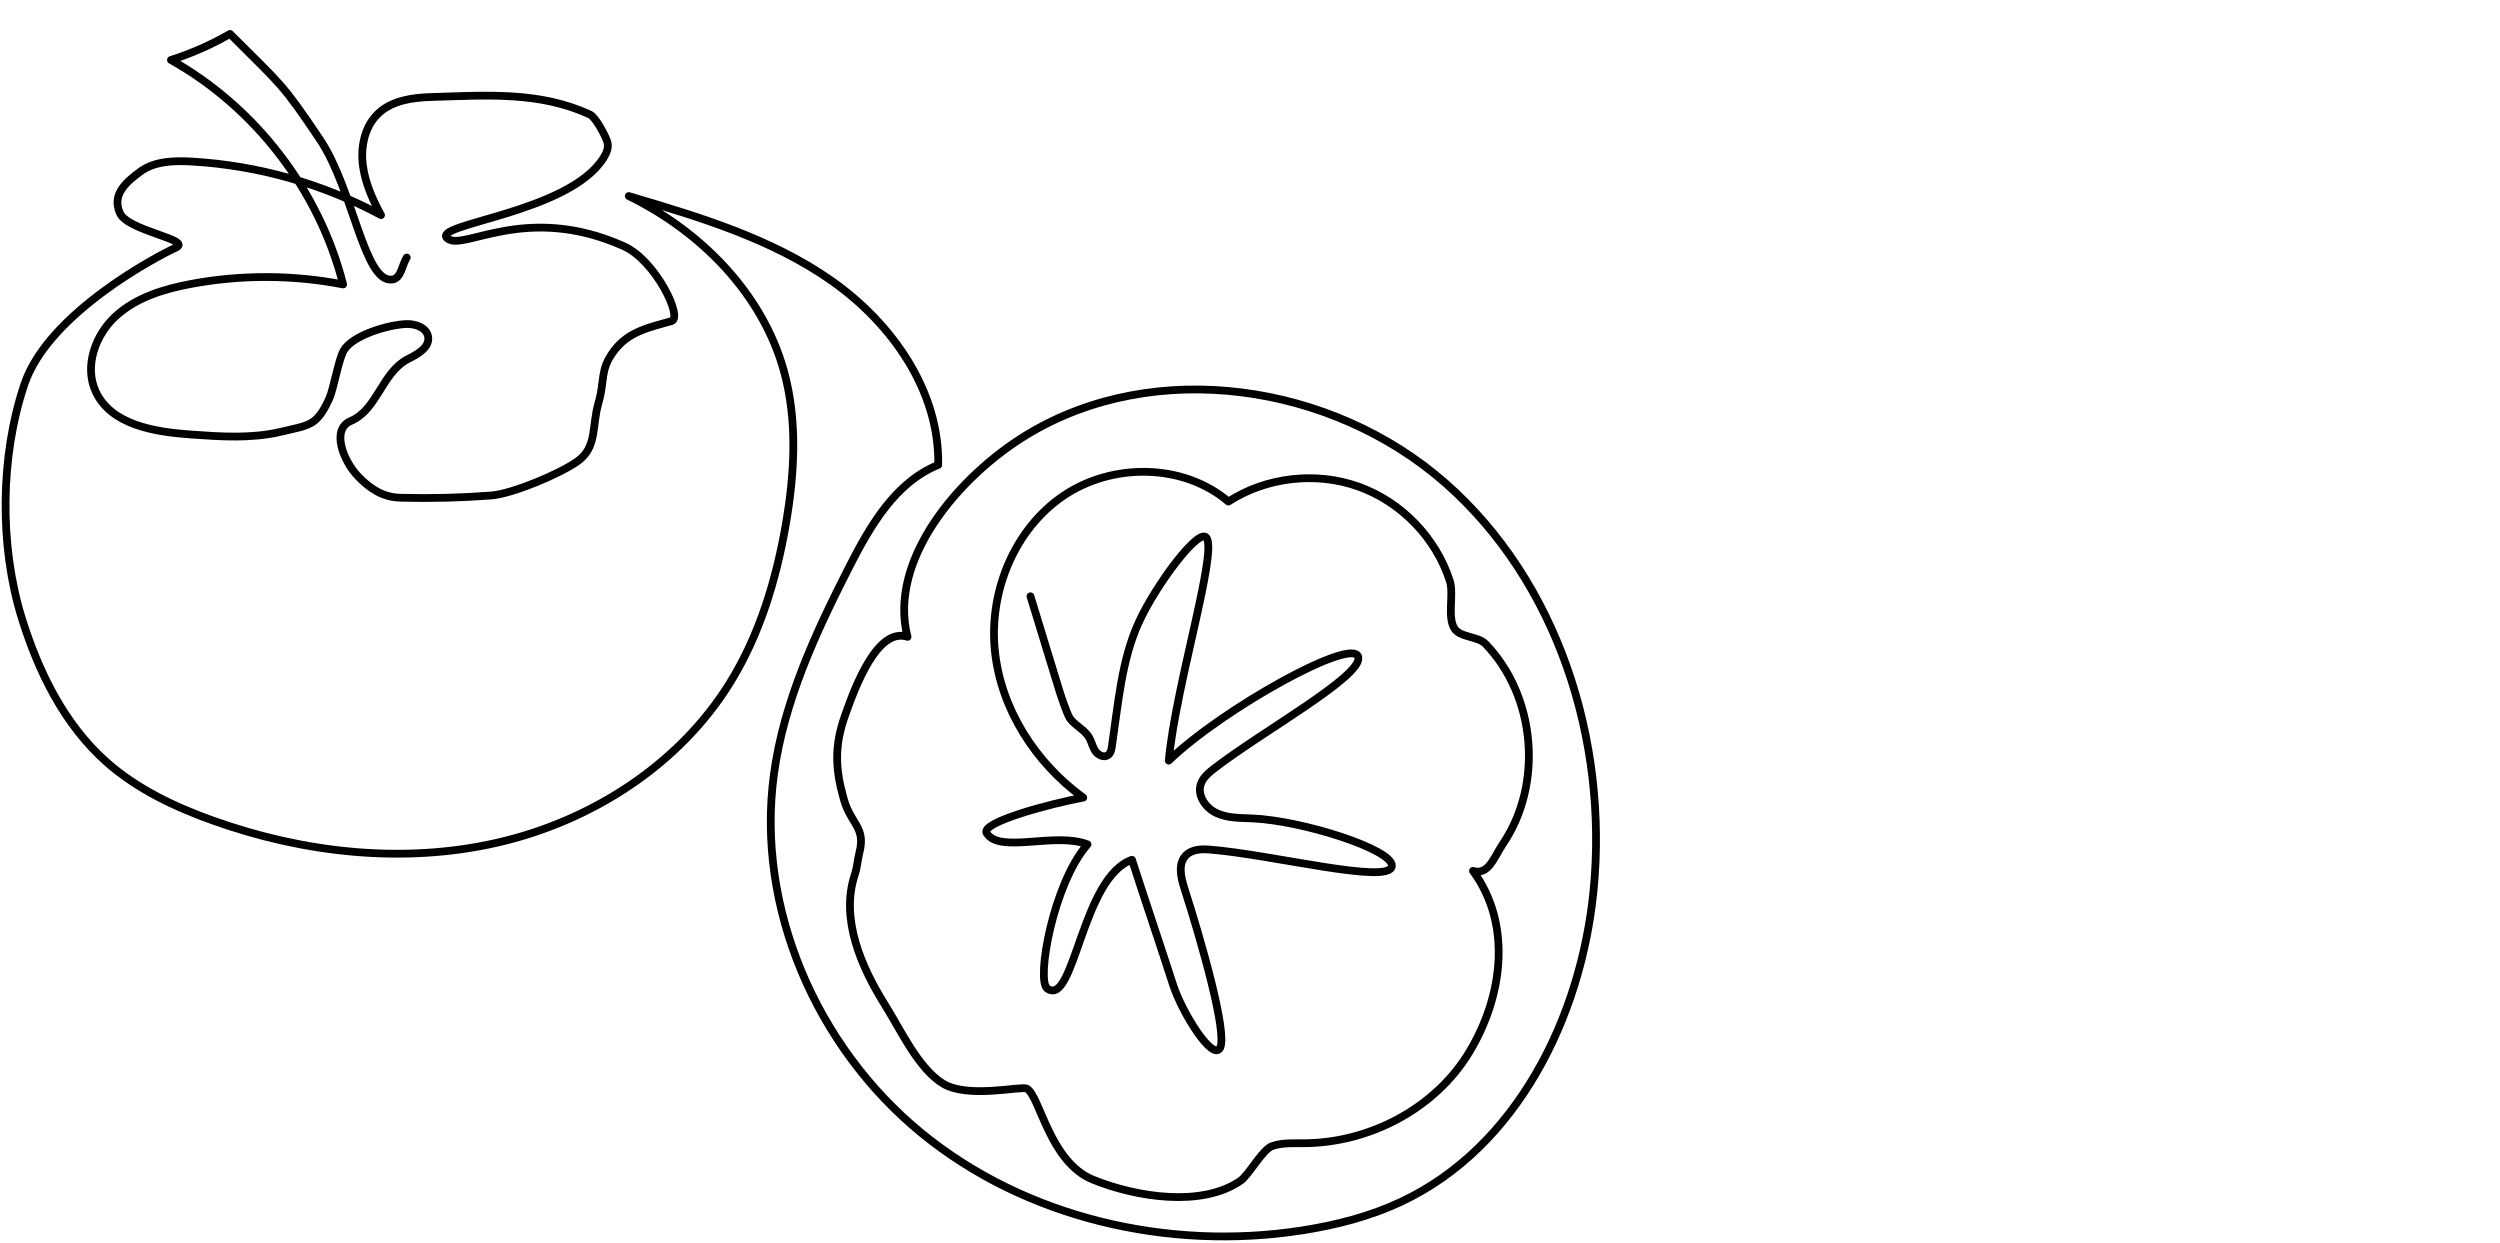
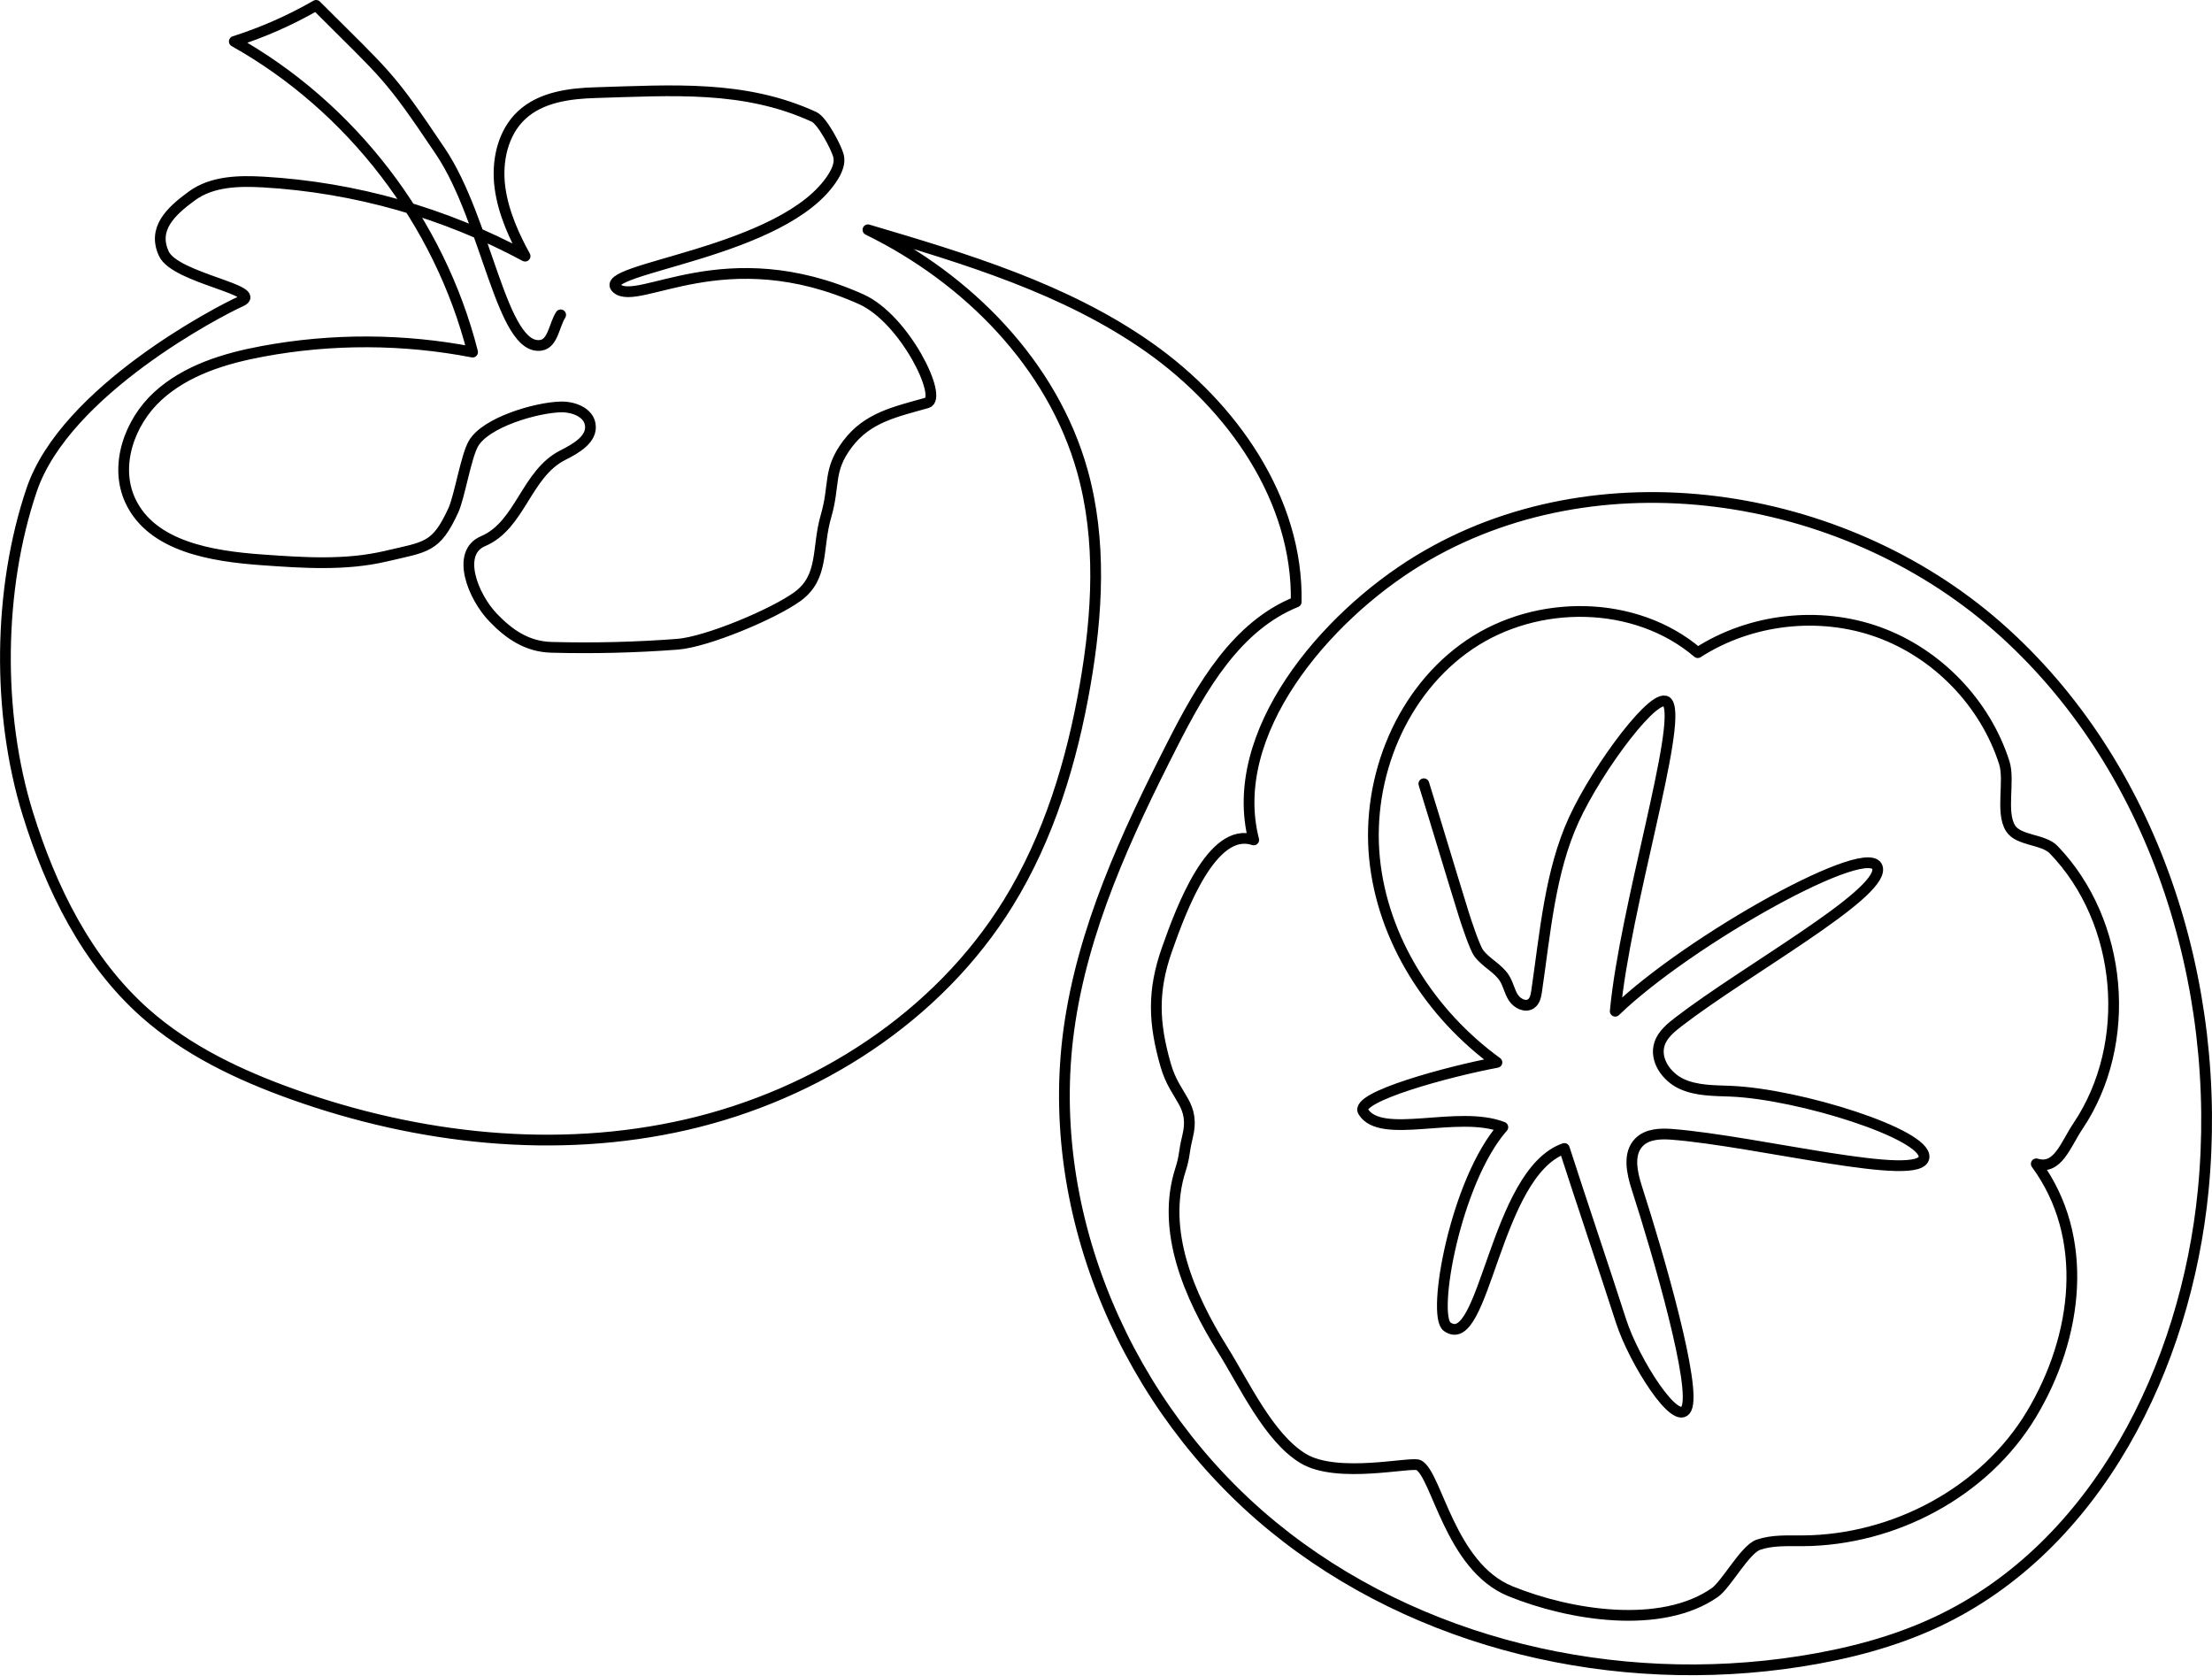
- <svg xmlns="http://www.w3.org/2000/svg" version="1.1" id="mySVG" x="0px" y="0px" width="5150.32px" height="2559.33px" viewBox="0 0 5150.32 2559.33" style="enable-background:new 0 0 5150.32 2559.33;" xml:space="preserve">
+ <svg xmlns="http://www.w3.org/2000/svg" version="1.1" id="mySVG" x="0px" y="0px" width="3292.703" height="2493.385" viewBox="0 0 3292.703 2493.385" xml:space="preserve">
  <defs id="defs10" />
  <style type="text/css" id="style2">
	.st0{fill:none;stroke:#000000;stroke-width:16;stroke-linecap:round;stroke-linejoin:round;stroke-miterlimit:10;}
</style>
-   <path class="st0" d="M837.98,530.53c-9.7,15.08-11.4,42.31-29.09,45.23c-58.66,9.69-80.65-185.23-149.6-288.09  c-78.34-116.86-79.55-111.95-185.38-217.78c-38.52,22.16-79.41,40.2-121.75,53.69c174.21,97.61,305.56,268.84,354.7,462.38  c-102.82-19.9-209.38-20.31-312.35-1.2c-56.47,10.48-114.03,27.96-156.34,66.8s-65.07,103.73-40.7,155.74  c31.93,68.15,120.81,82.49,195.88,87.86c61.62,4.4,124.36,8.72,184.49-5.45c60.13-14.17,74.5-11.99,100.3-68.12  c9.35-20.34,18.8-80.04,29.97-99.43c18.29-31.74,92.94-53.51,129.56-54.58c18.81-0.55,41.47,7.65,44.37,26.24  c3.38,21.68-21.31,35.65-40.9,45.55c-54.85,27.76-63.07,104.43-118.75,128.03c-40.53,17.18-15.43,81.91,15.04,113.69  c24.67,25.73,51.26,43.33,86.89,44.28c62.48,1.67,125.04,0.15,187.36-4.57c43.83-3.32,143.27-45.11,178.79-70.99  c40.03-29.16,28.56-72.02,42.42-119.56c13.86-47.54,2.32-67.98,32.11-107.53s70.8-47.76,118.44-61.26  c24.2-6.86-33.02-125-98.08-154.16c-202.69-90.86-331.73,11.68-363.8-16.17c-34.71-30.14,250.5-51.55,321.94-166.02  c5.96-9.55,10.92-20.96,7.91-31.8c-3.56-12.82-24.12-51.85-36.2-57.42c-103.69-47.77-211.11-39.46-325.22-36.11  c-39.15,1.15-81.22,6.7-109.95,33.32c-28.63,26.53-37.56,69.2-32.44,107.89c5.12,38.69,22.33,74.6,37.42,102.15  c-119.67-64.48-253.54-102.41-389.25-110.29c-36.85-2.14-76.67-1.23-106.52,20.48c-32.69,23.78-58.91,49.47-41.96,86.18  s151.43,54.45,114.52,70.94c-30.78,13.76-261.21,132.63-311.31,280.61s-52,332.88-5.69,482.09  c34.41,110.87,87.57,219.37,174.37,296.45c62.87,55.82,140.43,92.57,219.6,120.87c187.22,66.92,392.92,89.9,586.67,45.31  s374-160.39,478.57-329.49c60.81-98.34,94.89-211.2,114.7-325.11c18.34-105.48,24.73-215.38-4.21-318.45  c-44.57-158.78-170.98-286.36-319.13-358.82c145.66,43.09,294.23,87.56,418.44,175s222,227.05,219.03,378.92  c-88.75,35.77-140.75,126.45-184.16,211.72c-68.75,135.04-133.82,275.11-154.28,425.25c-37.57,275.7,88.32,562.79,303.59,739.09  c215.27,176.3,510.15,243.82,785.05,200.81c69.97-10.95,139.3-28.76,203.41-58.85c238.24-111.82,370.86-380.03,396.52-641.95  c30.17-307.93-73.65-635.65-306.32-839.59s-597.46-259.24-861.76-98.36c-139.8,85.09-286.09,257.58-245.26,416.06  c-61.84-20.66-107.61,101.73-129.22,163.24s-19.86,109.06-1.93,171.74c14.62,51.11,45.15,57.05,32.21,108.61  c-5.26,20.95-3.4,26.52-10.04,47.08c-29.14,90.32,12.56,187.76,62.92,268.2c31.73,50.69,68.41,130.85,119.6,161.77  c51.19,30.92,161.27,4.18,172.07,9.97c27,14.49,46.69,151.15,136.33,187.58c89.64,36.43,224.88,57.44,304.27,2.12  c17.29-12.05,44.98-64.29,64.9-71.19c21.02-7.28,43.9-5.78,66.15-5.92c135.47-0.87,270.54-72.11,340.32-188.22  c69.78-116.12,87.47-263.65,7.29-372.84c32.13,9.75,43.23-28.16,61.97-56.03c83.08-123.56,67.24-304.31-36.07-411.54  c-15.49-16.08-52.31-12.96-64.19-31.86c-15.11-24.04-0.7-70.64-9.35-97.68c-28.42-88.89-99.89-162.91-187.73-194.44  c-87.84-31.52-190.07-19.84-268.53,30.69c-92.67-78.93-238.99-80.28-339.73-11.94c-100.74,68.34-153.42,196.7-141.46,317.84  s83.7,232.49,182.23,303.98c-70.64,13.1-212.4,51.34-199.04,73.18c26.38,43.13,140.9-3.04,207.84,23.19  c-70.6,80.3-106.23,280.4-82.91,297c55.79,39.72,70.72-228.8,174.46-265.27c24.55,76.24,59.9,180.68,84.45,256.92  c18.96,58.88,82.5,159.67,97.19,130.43c15.59-31.05-40.62-225.88-73.69-328.48c-7.38-22.89-13.59-51.27,3.41-68.28  c12.2-12.22,31.56-12.98,48.77-11.63c127.76,10.01,371.93,73.1,375.32,33.98c2.97-34.2-185.2-93.98-287.93-98.17  c-24.76-1.01-50.5-0.5-73-10.87c-22.5-10.37-40.47-35.88-32.86-59.46c4.63-14.35,17.22-24.43,29.18-33.62  c98.53-75.79,300.61-187.31,295.58-227.38c-5.9-46.96-280.93,106.09-390.65,212.28c14.43-154.68,99.75-425.82,78.01-459.03  c-15-22.91-104.04,96.13-139.66,173.93c-35.63,77.8-42.64,168.95-55.41,255.48c-1,6.78-2.48,14.3-8.04,18.31  c-8.45,6.1-20.79-0.12-26.48-8.85c-5.69-8.73-7.58-19.47-12.98-28.39c-9.41-15.53-27.98-23.34-38.71-38  c-6.19-8.45-19.39-48.66-22.48-58.67c-23.05-74.45-36.1-118.91-59.15-193.36" id="drawing" />
+   <path class="st0" d="m 834.595,468.64 c -9.7,15.08 -11.4,42.31 -29.09,45.23 -58.66,9.69 -80.65,-185.23 -149.6,-288.09 -78.34,-116.86 -79.55,-111.95 -185.38,-217.78 -38.52,22.16 -79.41,40.2 -121.75,53.69 174.21,97.61 305.56,268.84 354.7,462.38 -102.82,-19.9 -209.38,-20.31 -312.35,-1.2 -56.47,10.48 -114.03,27.96 -156.34,66.8 -42.31,38.84 -65.07,103.73 -40.7,155.74 31.93,68.15 120.81,82.49 195.88,87.86 61.62,4.4 124.36,8.72 184.49,-5.45 60.13,-14.17 74.5,-11.99 100.3,-68.12 9.35,-20.34 18.8,-80.04 29.97,-99.43 18.29,-31.74 92.94,-53.51 129.56,-54.58 18.81,-0.55 41.47,7.65 44.37,26.24 3.38,21.68 -21.31,35.65 -40.9,45.55 -54.85,27.76 -63.07,104.43 -118.75,128.03 -40.53,17.18 -15.43,81.91 15.04,113.69 24.67,25.73 51.26,43.33 86.89,44.28 62.48,1.67 125.04,0.15 187.36,-4.57 43.83,-3.32 143.27,-45.11 178.79,-70.99 40.03,-29.16 28.56,-72.02 42.42,-119.56 13.86,-47.54 2.32,-67.98 32.11,-107.53 29.79,-39.55 70.8,-47.76 118.44,-61.26 24.2,-6.86 -33.02,-125 -98.08,-154.16 -202.69,-90.86 -331.73,11.68 -363.8,-16.17 -34.71,-30.14 250.5,-51.55 321.94,-166.02 5.96,-9.55 10.92,-20.96 7.91,-31.8 -3.56,-12.82 -24.12,-51.85 -36.2,-57.42 -103.69,-47.77 -211.11,-39.46 -325.22,-36.11 -39.15,1.15 -81.22,6.7 -109.95,33.32 -28.63,26.53 -37.56,69.2 -32.44,107.89 5.12,38.69 22.33,74.6 37.42,102.15 -119.67,-64.48 -253.54,-102.41 -389.25,-110.29 -36.85,-2.14 -76.67,-1.23 -106.52,20.48 -32.69,23.78 -58.91,49.47 -41.96,86.18 16.95,36.71 151.43,54.45 114.52,70.94 -30.78,13.76 -261.21,132.63 -311.31,280.61 -50.1,147.98 -52,332.88 -5.69,482.09 34.41,110.87 87.57,219.37 174.37,296.45 62.87,55.82 140.43,92.57 219.6,120.87 187.22,66.92 392.92,89.9 586.67,45.31 193.75,-44.59 374,-160.39 478.57,-329.49 60.81,-98.34 94.89,-211.2 114.7,-325.11 18.34,-105.48 24.73,-215.38 -4.21,-318.45 -44.57,-158.78 -170.98,-286.36 -319.13,-358.82 145.66,43.09 294.23,87.56 418.44,175 124.21,87.44 222,227.05 219.03,378.92 -88.75,35.77 -140.75,126.45 -184.16,211.72 -68.75,135.04 -133.82,275.11 -154.28,425.25 -37.57,275.7 88.32,562.79 303.59,739.09 215.27,176.3 510.15,243.82 785.05,200.81 69.97,-10.95 139.3,-28.76 203.41,-58.85 238.24,-111.82 370.86,-380.03 396.52,-641.95 30.17,-307.93 -73.65,-635.65 -306.32,-839.59 -232.67,-203.94 -597.46,-259.24 -861.76,-98.36 -139.8,85.09 -286.09,257.58 -245.26,416.06 -61.84,-20.66 -107.61,101.73 -129.22,163.24 -21.61,61.51 -19.86,109.06 -1.93,171.74 14.62,51.11 45.15,57.05 32.21,108.61 -5.26,20.95 -3.4,26.52 -10.04,47.08 -29.14,90.32 12.56,187.76 62.92,268.2 31.73,50.69 68.41,130.85 119.6,161.77 51.19,30.92 161.27,4.18 172.07,9.97 27,14.49 46.69,151.15 136.33,187.58 89.64,36.43 224.88,57.44 304.27,2.12 17.29,-12.05 44.98,-64.29 64.9,-71.19 21.02,-7.28 43.9,-5.78 66.15,-5.92 135.47,-0.87 270.54,-72.11 340.32,-188.22 69.78,-116.12 87.47,-263.65 7.29,-372.84 32.13,9.75 43.23,-28.16 61.97,-56.03 83.08,-123.56 67.24,-304.31 -36.07,-411.54 -15.49,-16.08 -52.31,-12.96 -64.19,-31.86 -15.11,-24.04 -0.7,-70.64 -9.35,-97.68 -28.42,-88.89 -99.89,-162.91 -187.73,-194.44 -87.84,-31.52 -190.07,-19.84 -268.53,30.69 -92.67,-78.93 -238.99,-80.28 -339.73,-11.94 -100.74,68.34 -153.42,196.7 -141.46,317.84 11.96,121.14 83.7,232.49 182.23,303.98 -70.64,13.1 -212.4,51.34 -199.04,73.18 26.38,43.13 140.9,-3.04 207.84,23.19 -70.6,80.3 -106.23,280.4 -82.91,297 55.79,39.72 70.72,-228.8 174.46,-265.27 24.55,76.24 59.9,180.68 84.45,256.92 18.96,58.88 82.5,159.67 97.19,130.43 15.59,-31.05 -40.62,-225.88 -73.69,-328.48 -7.38,-22.89 -13.59,-51.27 3.41,-68.28 12.2,-12.22 31.56,-12.98 48.77,-11.63 127.76,10.01 371.93,73.1 375.32,33.98 2.97,-34.2 -185.2,-93.98 -287.93,-98.17 -24.76,-1.01 -50.5,-0.5 -73,-10.87 -22.5,-10.37 -40.47,-35.88 -32.86,-59.46 4.63,-14.35 17.22,-24.43 29.18,-33.62 98.53,-75.79 300.61,-187.31 295.58,-227.38 -5.9,-46.96 -280.93,106.09 -390.65,212.28 14.43,-154.68 99.75,-425.82 78.01,-459.03 -15,-22.91 -104.04,96.13 -139.66,173.93 -35.63,77.8 -42.64,168.95 -55.41,255.48 -1,6.78 -2.48,14.3 -8.04,18.31 -8.45,6.1 -20.79,-0.12 -26.48,-8.85 -5.69,-8.73 -7.58,-19.47 -12.98,-28.39 -9.41,-15.53 -27.98,-23.34 -38.71,-38 -6.19,-8.45 -19.39,-48.66 -22.48,-58.67 -23.05,-74.45 -36.1,-118.91 -59.15,-193.36" id="drawing" style="fill:none;stroke:#000000;stroke-width:16;stroke-linecap:round;stroke-linejoin:round;stroke-miterlimit:10" />
</svg>
